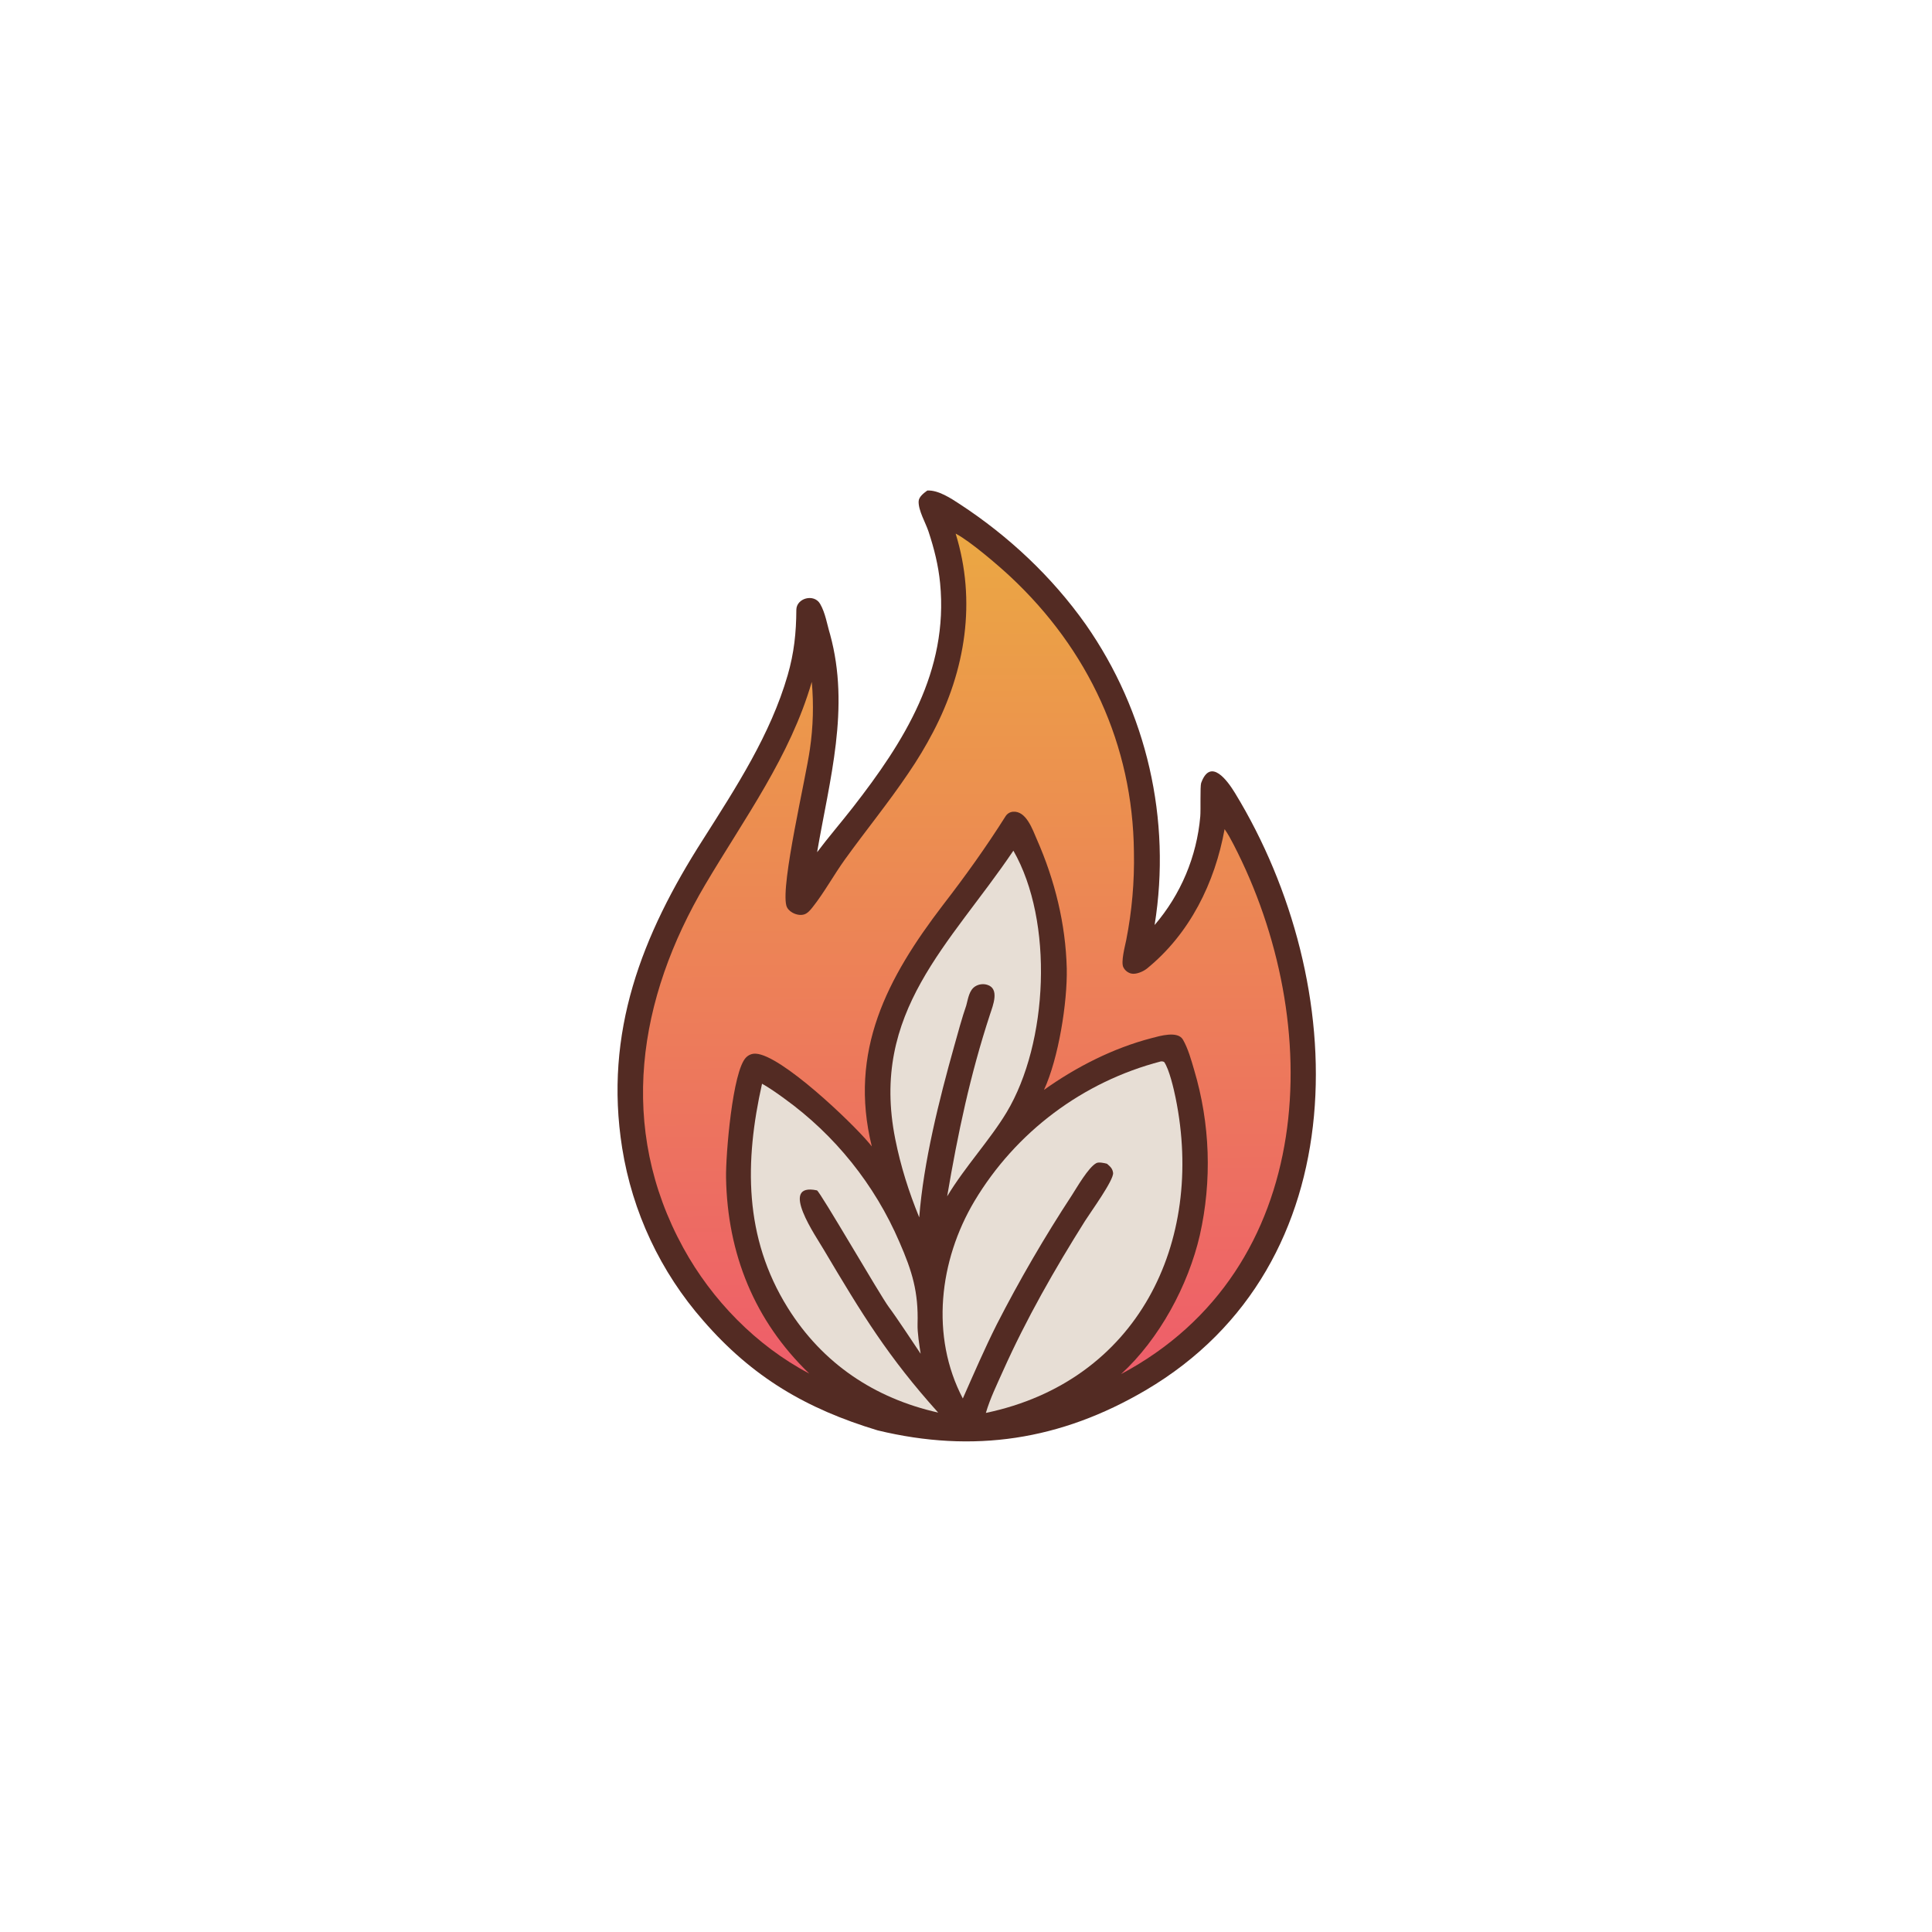
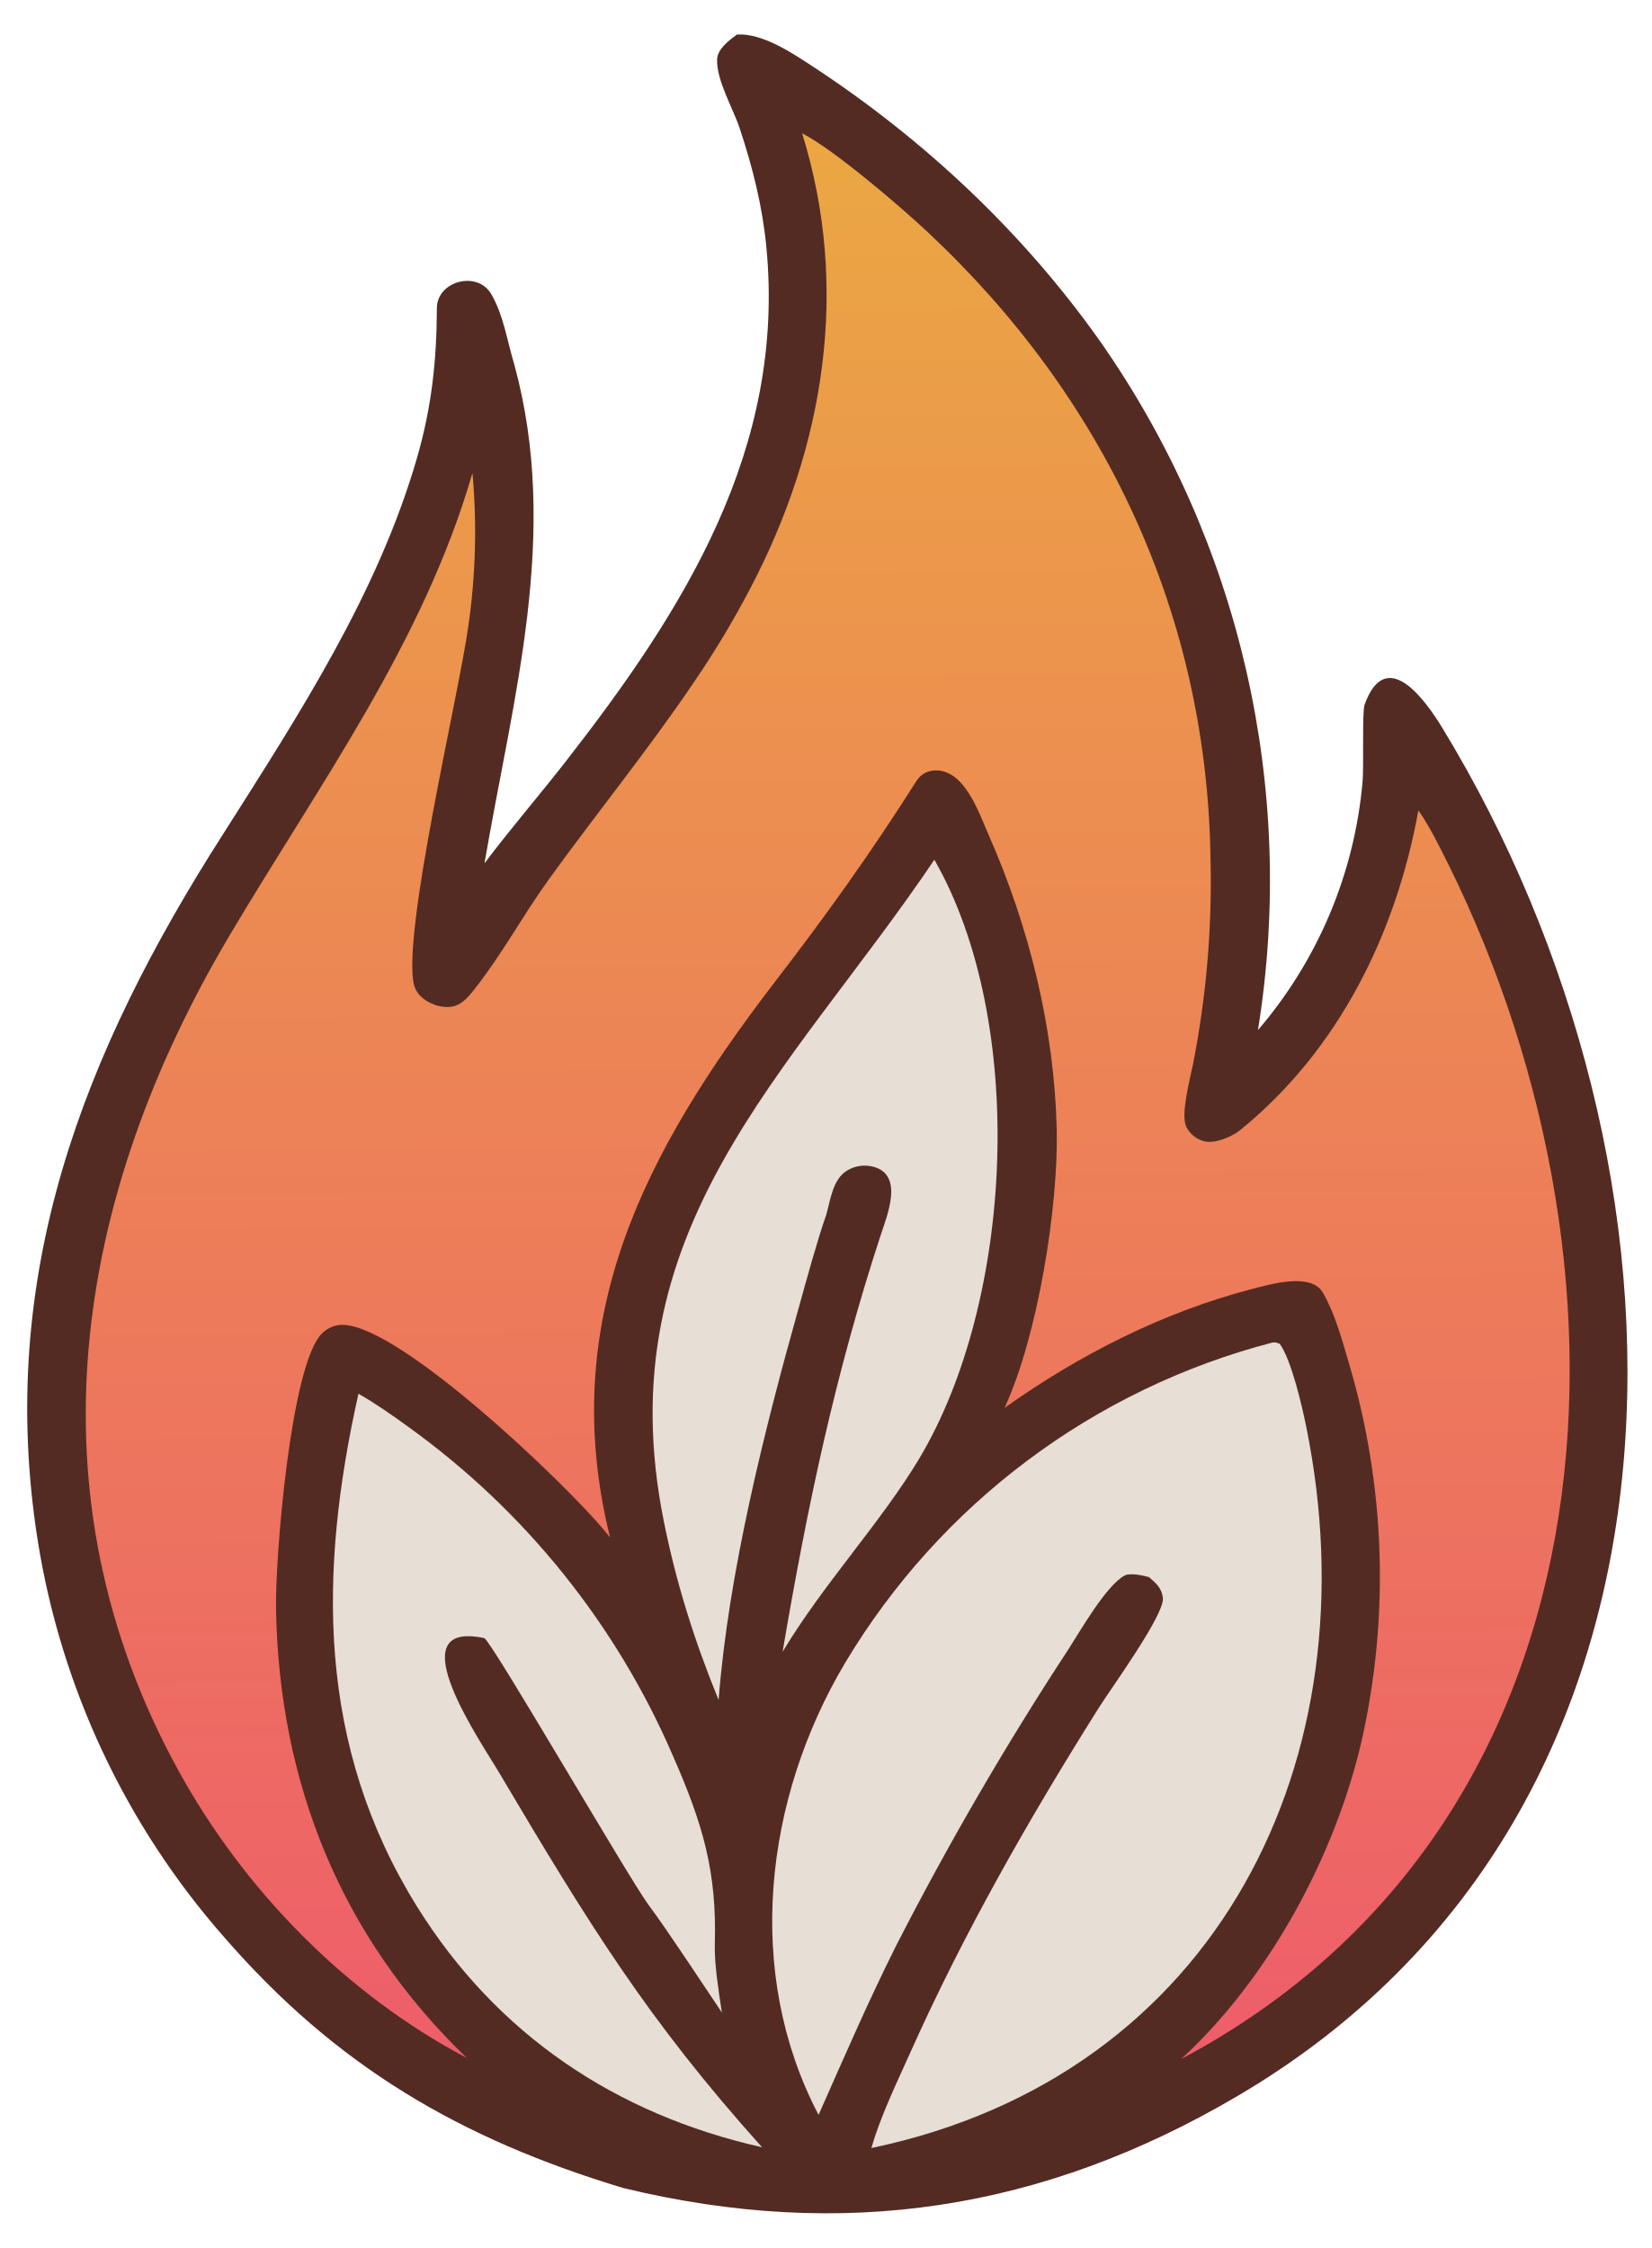
- <svg xmlns="http://www.w3.org/2000/svg" version="1.1" style="display: block;" viewBox="0 0 2048 2048" width="1024" height="1024" preserveAspectRatio="none">
+ <svg xmlns="http://www.w3.org/2000/svg" id="Calque_1" version="1.1" viewBox="0 0 382 520">
  <defs>
-     <linearGradient id="Gradient1" gradientUnits="userSpaceOnUse" x1="1021.89" y1="568.969" x2="1025.86" y2="1451.77">
-       <stop class="stop0" offset="0" stop-opacity="1" stop-color="rgb(235,167,67)" />
-       <stop class="stop1" offset="1" stop-opacity="1" stop-color="rgb(238,94,106)" />
+     <style>
+       .st0 {
+         fill: #532b23;
+       }
+ 
+       .st1 {
+         fill: url(#Dégradé_sans_nom);
+       }
+ 
+       .st2 {
+         fill: #e7ded5;
+       }
+     </style>
+     <linearGradient id="Dégradé_sans_nom" data-name="Dégradé sans nom" x1="445.27" y1="459.03" x2="449.24" y2="-423.77" gradientTransform="translate(-32.5 262) scale(.5 -.5)" gradientUnits="userSpaceOnUse">
+       <stop offset="0" stop-color="#eba743" />
+       <stop offset="1" stop-color="#ee5e6a" />
    </linearGradient>
  </defs>
-   <path transform="translate(0,0)" fill="rgb(83,43,35)" d="M 982.964 519.989 C 994.606 519.297 1008.14 528.311 1017.67 534.554 C 1069.26 568.336 1115.17 611.404 1150.83 661.788 C 1215.72 754.496 1241.94 868.83 1223.94 980.547 C 1251.72 948.191 1268.65 907.933 1272.34 865.446 C 1272.95 858.623 1272.05 833.646 1273.26 830.022 C 1283.2 802.446 1301.34 827.813 1309.2 840.712 C 1432.06 1042.2 1441.06 1340.56 1214.36 1473.75 C 1124.3 1526.67 1031.89 1540.84 930.286 1516.24 C 854.946 1493.48 797.65 1460.05 745.524 1399.98 C 700.141 1348.29 670.319 1284.8 659.507 1216.87 C 640.085 1094.42 680.366 991.117 745.37 889.658 C 780.227 834.706 816.778 778.715 834.999 715.617 C 841.769 692.173 844.04 670.664 844.149 646.507 C 844.205 634.011 862.817 628.968 869.314 640.059 C 874.971 649.714 876.687 661.852 879.941 672.505 C 901.337 750.759 879.349 826.366 866.171 903.39 C 877.618 888.102 891.705 871.734 903.711 856.333 C 958.451 786.112 1005.59 711.619 996.553 618.202 C 994.727 599.31 990.249 581.581 984.262 563.439 C 981.194 554.144 973.49 541.3 973.778 531.537 C 973.922 526.649 979.304 522.666 982.964 519.989 z" />
-   <path transform="translate(0,0)" fill="url(#Gradient1)" d="M 1013.02 565.662 C 1027.72 573.113 1058.58 599.644 1070.83 611.085 C 1153.55 688.33 1200.8 789.267 1202.01 902.997 C 1202.66 934.428 1199.91 965.837 1193.81 996.678 C 1192.47 1003.29 1187.98 1019.96 1190.85 1025.43 C 1192.51 1028.69 1195.49 1031.07 1199.03 1031.98 C 1204.16 1033.28 1211.97 1029.84 1215.83 1026.7 C 1261.26 989.77 1287.87 935.733 1298.12 878.92 C 1301.58 883.783 1304.77 889.675 1307.52 895.002 C 1405.69 1084.78 1397.07 1345.52 1188.36 1456.6 C 1228.9 1419.47 1259.54 1362.74 1271.87 1309.34 C 1284.89 1251.43 1282.82 1191.15 1265.87 1134.27 C 1262.82 1123.74 1259.41 1111.54 1254 1102.11 C 1248.46 1092.45 1229.5 1098.16 1220.74 1100.44 C 1180 1111.04 1140.88 1130.96 1106.66 1155.34 C 1122.07 1122.07 1131.56 1062.58 1130.81 1026.58 C 1129.64 979.486 1118.17 933.071 1099.22 890.042 C 1094.61 879.559 1087.94 859.373 1073.87 860.467 C 1070.59 860.722 1067.69 862.492 1065.91 865.302 C 1045.2 898.106 1023.29 928.649 999.527 959.413 C 940.7 1036.39 899.207 1114.17 924.16 1215.26 C 923.237 1214.1 922.298 1212.95 921.346 1211.82 C 902.691 1189.5 828.03 1118.26 801.113 1116.94 C 797.212 1116.74 793.705 1118.15 790.924 1120.87 C 776.465 1135.02 769.208 1224.7 769.639 1248.47 C 771.096 1328.83 799.602 1399.99 857.837 1456.03 C 801.657 1426.44 754.627 1378.04 724.373 1322.89 C 654.372 1195.28 676.086 1058.5 747.888 937.186 C 789.462 866.947 837.617 801.773 860.514 722.8 C 862.662 746.556 861.998 770.482 858.536 794.082 C 854.33 824.733 827.501 937.23 833.554 959.942 C 834.406 963.139 836.961 965.671 839.76 967.293 C 843.407 969.407 848.156 970.596 852.298 969.37 C 856.073 968.253 858.989 964.706 861.338 961.743 C 873.884 945.919 883.905 927.358 895.778 910.883 C 917.886 880.208 941.724 851.041 962.896 819.634 C 972.476 805.654 981.214 791.117 989.066 776.099 C 1023.42 710.674 1035.24 637.167 1013.02 565.662 z" />
-   <path transform="translate(0,0)" fill="rgb(231,222,213)" d="M 1230.66 1125.11 C 1232.57 1125.01 1232.04 1125.08 1233.98 1125.68 C 1239.4 1133.13 1244.34 1154.66 1246.22 1163.92 C 1277.5 1317.33 1205.68 1464.17 1045.05 1497.76 C 1049.51 1482.54 1056.71 1467.82 1063.18 1453.35 C 1087.86 1398.19 1117.99 1345.41 1150.14 1294.29 C 1156 1284.98 1180.82 1250.9 1179.92 1243.28 C 1179.38 1238.71 1176.77 1236.48 1173.44 1233.62 C 1170.56 1232.84 1164.79 1231.6 1162.26 1232.9 C 1153.81 1237.24 1141.36 1259.09 1136.39 1266.77 C 1107.34 1311.09 1080.69 1356.92 1056.54 1404.09 C 1043.77 1429.55 1032.18 1456.37 1020.63 1482.46 C 986.04 1416.43 995.571 1336.17 1032.87 1273.39 C 1076.78 1199.91 1147.82 1146.65 1230.66 1125.11 z" />
-   <path transform="translate(0,0)" fill="rgb(231,222,213)" d="M 1074.23 901.747 C 1117.2 976.728 1111.13 1105.62 1067.09 1179.05 C 1049.53 1208.32 1022.82 1236.88 1004.03 1268.17 C 1015.37 1201.44 1028.34 1139.62 1049.51 1075.12 C 1052.55 1065.87 1059.92 1047.94 1046.43 1043.91 C 1042.23 1042.66 1037.68 1043.23 1033.93 1045.5 C 1027.34 1049.54 1026.31 1058.41 1024.25 1065.94 C 1020.19 1077.33 1014.78 1097.22 1011.44 1109.15 C 995.543 1165.8 978.97 1231.78 974.43 1290.49 C 963.268 1263.21 954.775 1236.27 949.027 1207.56 C 921.988 1072.49 1007.28 1001.06 1074.23 901.747 z" />
-   <path transform="translate(0,0)" fill="rgb(231,222,213)" d="M 807.799 1148.79 C 815.126 1152.85 824.34 1159.3 831.216 1164.35 C 885.026 1203.1 927.281 1255.76 953.454 1316.68 C 967.044 1347.76 973.661 1369.67 972.655 1403.51 C 972.388 1412.5 974.519 1425.83 975.929 1435.06 C 967.817 1423.03 950.909 1397.18 942.067 1385.37 C 933.159 1373.48 868.984 1262.47 865.988 1261.84 C 824.713 1253.16 865.547 1311.35 873.3 1324.82 C 914.003 1393.44 941.307 1438.18 994.506 1497.4 C 926.924 1482.2 871.902 1445.32 835.119 1386.42 C 788.361 1311.54 789.358 1231.1 807.799 1148.79 z" />
+   <path class="st0" d="M170.48,7.99c5.82-.35,12.59,4.16,17.35,7.28,25.8,16.89,48.75,38.42,66.58,63.62,32.45,46.35,45.55,103.52,36.55,159.38,13.89-16.18,22.36-36.31,24.2-57.55.3-3.41-.14-15.9.46-17.71,4.97-13.79,14.04-1.1,17.97,5.35,61.43,100.74,65.93,249.92-47.42,316.52-45.03,26.46-91.23,33.54-142.04,21.24-37.67-11.38-66.32-28.09-92.38-58.13-22.69-25.84-37.6-57.59-43.01-91.55-9.71-61.22,10.43-112.88,42.93-163.61,17.43-27.48,35.7-55.47,44.81-87.02,3.38-11.72,4.52-22.48,4.57-34.55.03-6.25,9.33-8.77,12.58-3.22,2.83,4.83,3.69,10.9,5.31,16.22,10.7,39.13-.3,76.93-6.88,115.44,5.72-7.64,12.77-15.83,18.77-23.53,27.37-35.11,50.94-72.36,46.42-119.07-.91-9.45-3.15-18.31-6.15-27.38-1.53-4.65-5.39-11.07-5.24-15.95.07-2.44,2.76-4.44,4.59-5.77Z" />
+   <path class="st1" d="M185.51,30.83c7.35,3.73,22.78,16.99,28.9,22.71,41.36,38.62,64.99,89.09,65.59,145.96.33,15.72-1.05,31.42-4.1,46.84-.67,3.31-2.92,11.64-1.48,14.38.83,1.63,2.32,2.82,4.09,3.27,2.57.65,6.47-1.07,8.4-2.64,22.72-18.46,36.02-45.48,41.15-73.89,1.73,2.43,3.33,5.38,4.7,8.04,49.08,94.89,44.77,225.26-59.58,280.8,20.27-18.57,35.59-46.93,41.76-73.63,6.51-28.95,5.47-59.09-3-87.53-1.53-5.27-3.23-11.36-5.93-16.08-2.77-4.83-12.25-1.97-16.63-.84-20.37,5.3-39.93,15.26-57.04,27.45,7.7-16.64,12.45-46.38,12.08-64.38-.59-23.55-6.32-46.75-15.8-68.27-2.3-5.24-5.64-15.33-12.67-14.79-1.64.13-3.09,1.01-3.98,2.42-10.36,16.4-21.31,31.67-33.19,47.06-29.41,38.49-50.16,77.38-37.68,127.92-.46-.58-.93-1.16-1.41-1.72-9.33-11.16-46.66-46.78-60.12-47.44-1.95-.1-3.7.61-5.09,1.97-7.23,7.08-10.86,51.91-10.64,63.8.73,40.18,14.98,75.76,44.1,103.78-28.09-14.8-51.6-38.99-66.73-66.57-35-63.8-24.14-132.2,11.76-192.85,20.79-35.12,44.86-67.71,56.31-107.19,1.07,11.88.74,23.84-.99,35.64-2.1,15.33-15.52,71.57-12.49,82.93.43,1.6,1.7,2.86,3.1,3.68,1.82,1.06,4.2,1.65,6.27,1.04,1.89-.56,3.35-2.33,4.52-3.81,6.27-7.91,11.28-17.19,17.22-25.43,11.05-15.34,22.97-29.92,33.56-45.62,4.79-6.99,9.16-14.26,13.08-21.77,17.18-32.71,23.09-69.47,11.98-105.22Z" />
+   <path class="st2" d="M294.33,310.55c.95-.05.69-.02,1.66.29,2.71,3.72,5.18,14.49,6.12,19.12,15.64,76.7-20.27,150.12-100.58,166.92,2.23-7.61,5.83-14.97,9.07-22.21,12.34-27.58,27.4-53.97,43.48-79.53,2.93-4.66,15.34-21.7,14.89-25.51-.27-2.29-1.58-3.4-3.24-4.83-1.44-.39-4.32-1.01-5.59-.36-4.22,2.17-10.45,13.09-12.93,16.93-14.53,22.16-27.85,45.08-39.92,68.66-6.39,12.73-12.18,26.14-17.96,39.18-17.3-33.01-12.53-73.14,6.12-104.53,21.96-36.74,57.47-63.37,98.9-74.14Z" />
+   <path class="st2" d="M216.11,198.87c21.48,37.49,18.45,101.94-3.57,138.65-8.78,14.63-22.13,28.91-31.53,44.56,5.67-33.37,12.15-64.28,22.74-96.53,1.52-4.62,5.21-13.59-1.54-15.6-2.1-.62-4.38-.34-6.25.79-3.3,2.02-3.81,6.46-4.84,10.22-2.03,5.7-4.73,15.64-6.4,21.61-7.95,28.33-16.24,61.32-18.51,90.67-5.58-13.64-9.83-27.11-12.7-41.46-13.52-67.54,29.13-103.25,62.6-152.91Z" />
+   <path class="st2" d="M82.9,322.4c3.66,2.03,8.27,5.26,11.71,7.78,26.9,19.38,48.03,45.71,61.12,76.17,6.8,15.54,10.1,26.49,9.6,43.41-.13,4.49.93,11.16,1.64,15.78-4.06-6.02-12.51-18.94-16.93-24.85-4.45-5.95-36.54-61.45-38.04-61.77-20.64-4.34-.22,24.76,3.66,31.49,20.35,34.31,34,56.68,60.6,86.29-33.79-7.6-61.3-26.04-79.69-55.49-23.38-37.44-22.88-77.66-13.66-118.82Z" />
</svg>
